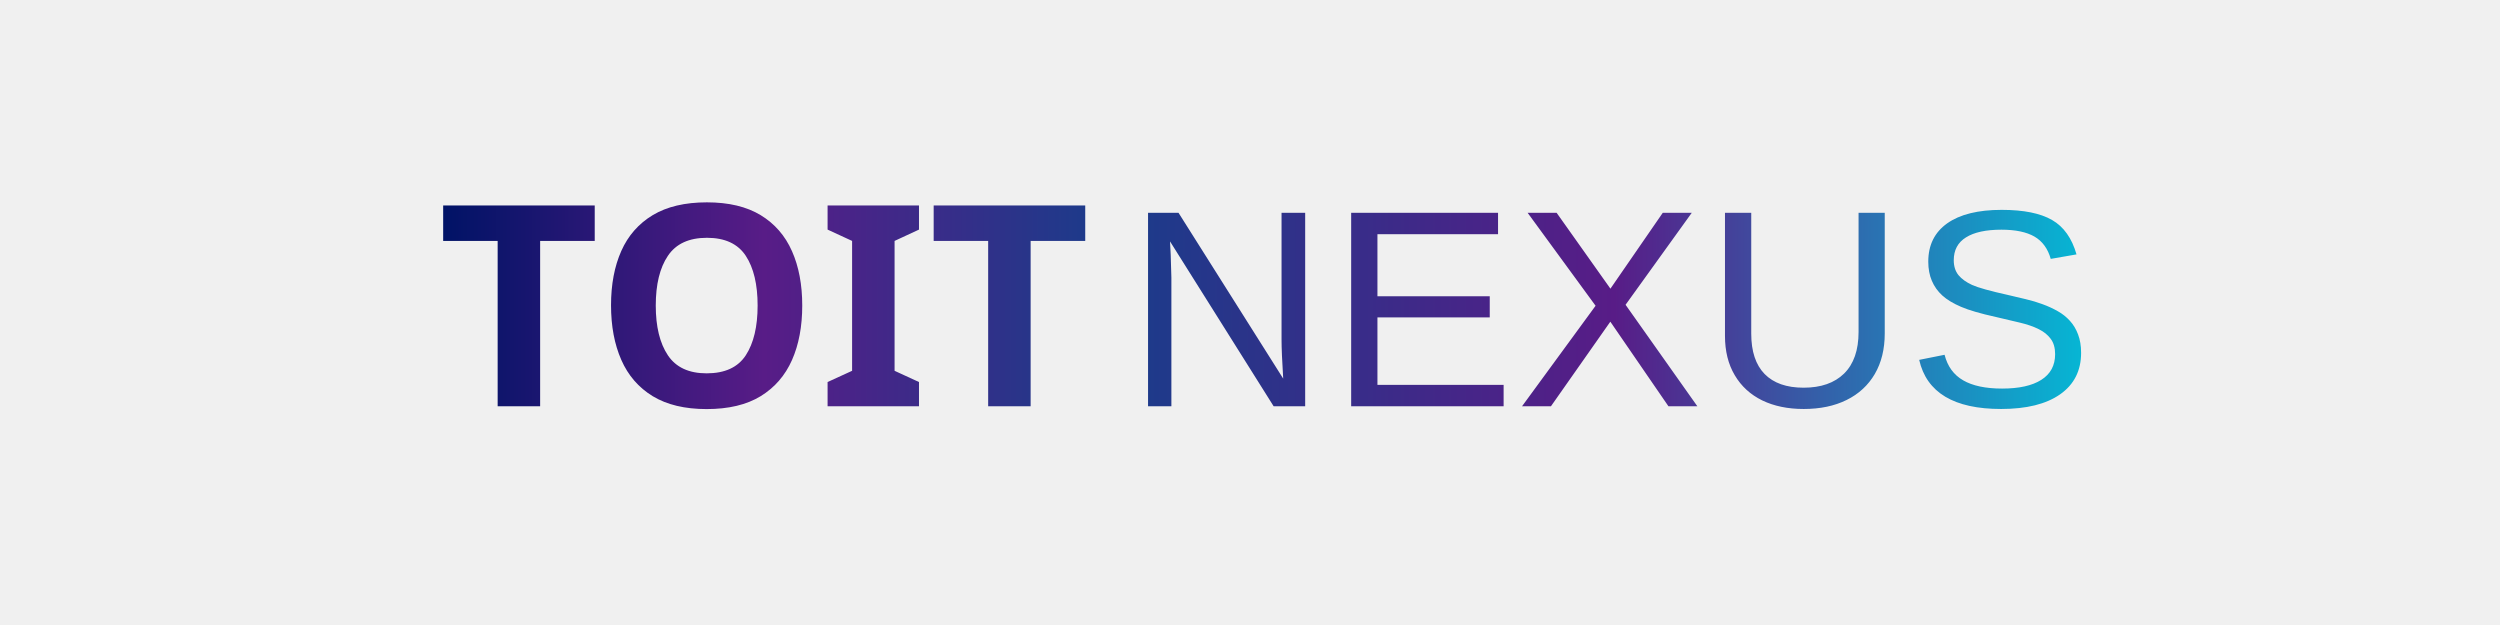
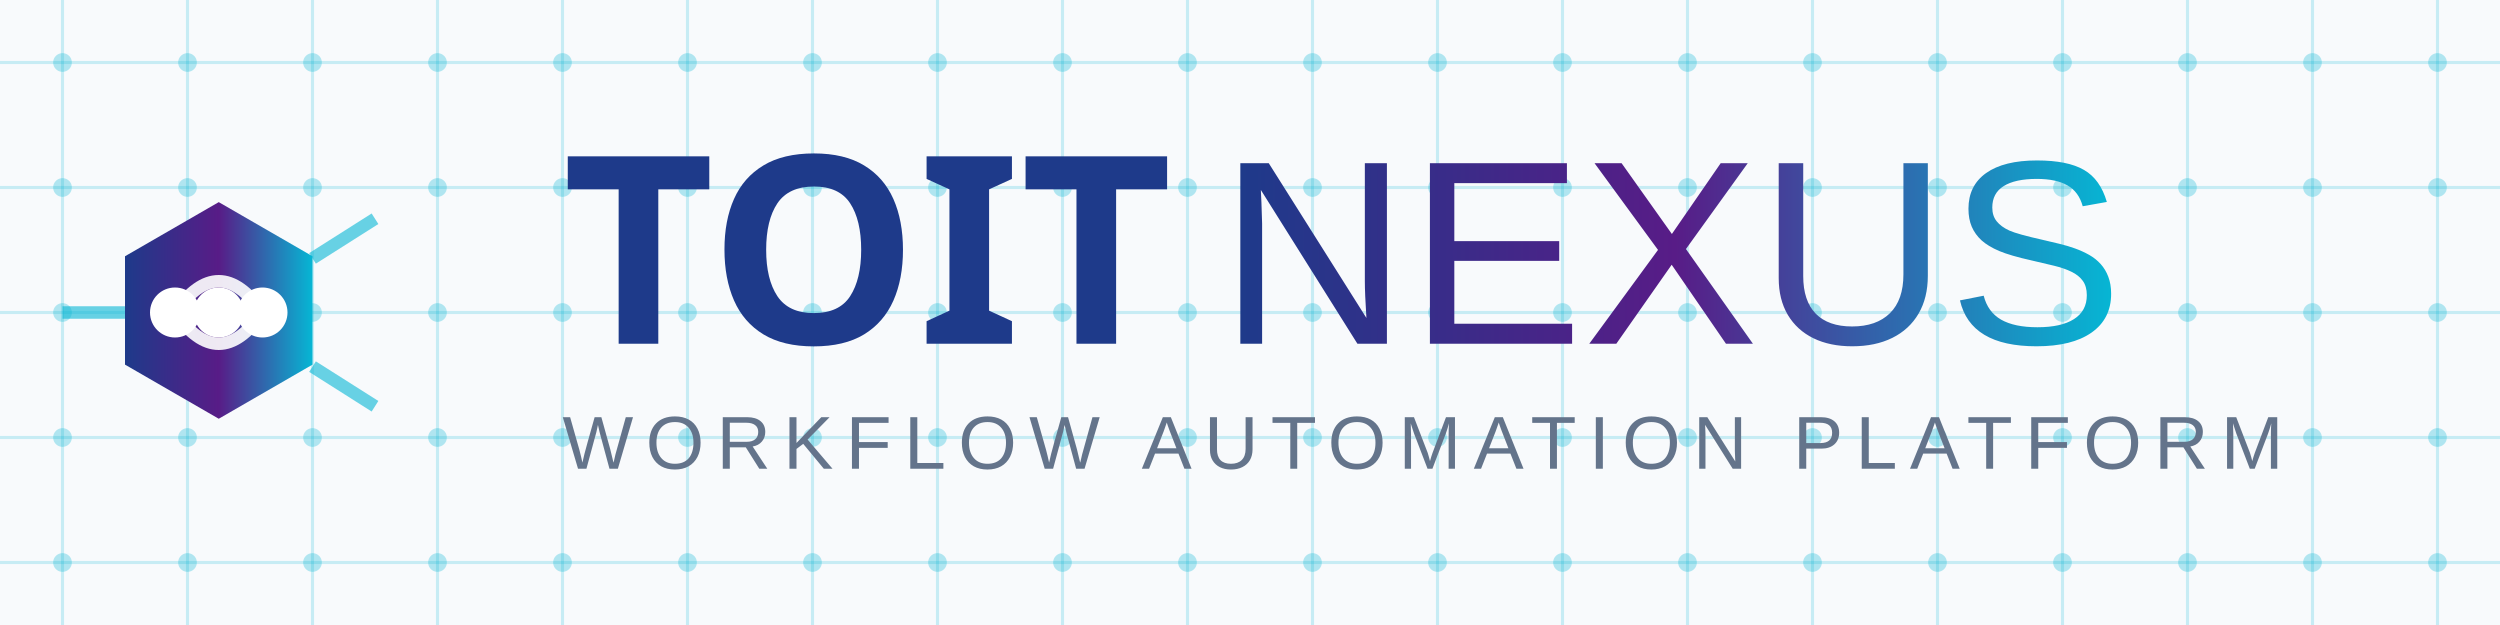
<svg xmlns="http://www.w3.org/2000/svg" viewBox="0 0 400 100">
  <defs>
    <linearGradient id="brandGradient" x1="0%" y1="0%" x2="100%" y2="0%">
      <stop offset="0%" style="stop-color:#1e3a8a;stop-opacity:1" />
      <stop offset="50%" style="stop-color:#581c87;stop-opacity:1" />
      <stop offset="100%" style="stop-color:#06b6d4;stop-opacity:1" />
    </linearGradient>
-     <linearGradient id="brand1Gradient" x1="0%" y1="0%" x2="100%" y2="0%">
-       <stop offset="0%" style="stop-color:#001366ff;stop-opacity:1" />
-       <stop offset="50%" style="stop-color:#581c87;stop-opacity:1" />
-       <stop offset="100%" style="stop-color:#1e3a8a;stop-opacity:1" />
-     </linearGradient>
+     <pattern id="circuitPattern" x="0" y="0" width="20" height="20" patternUnits="userSpaceOnUse">
+       <circle cx="10" cy="10" r="1.5" fill="#06b6d4" opacity="0.3" />
+       <line x1="10" y1="0" x2="10" y2="20" stroke="#06b6d4" stroke-width="0.5" opacity="0.2" />
+       <line x1="0" y1="10" x2="20" y2="10" stroke="#06b6d4" stroke-width="0.5" opacity="0.2" />
+     </pattern>
  </defs>
-   <g transform="translate(105,50)">
-     <text x="-35" y="15" font-family="Arial Black, sans-serif" font-size="45" font-weight="700" fill="url(#brand1Gradient)">
+   <rect width="400" height="100" fill="#f8fafc" />
+   <rect width="400" height="100" fill="url(#circuitPattern)" />
+   <g transform="translate(20,50)">
+     <path d="M 15 0 L 30 -8.66 L 30 -26 L 15 -34.66 L 0 -26 L 0 -8.66 Z" fill="url(#brandGradient)" transform="translate(0,17)" />
+     <g stroke="#ffffff" stroke-width="2" fill="none" stroke-linecap="round">
+       <path d="M 8 0 Q 15 -10 22 0" opacity="0.9" />
+       <path d="M 8 0 Q 15 10 22 0" opacity="0.9" />
+       <circle cx="8" cy="0" r="3" fill="#ffffff" />
+       <circle cx="15" cy="0" r="3" fill="#ffffff" />
+       <circle cx="22" cy="0" r="3" fill="#ffffff" />
+     </g>
+     <g opacity="0.6">
+       <line x1="30" y1="-8.66" x2="40" y2="-15" stroke="#06b6d4" stroke-width="2">
+         <animate attributeName="opacity" values="0.3;1;0.3" dur="2s" repeatCount="indefinite" />
+       </line>
+       <line x1="30" y1="8.66" x2="40" y2="15" stroke="#06b6d4" stroke-width="2">
+         <animate attributeName="opacity" values="0.3;1;0.3" dur="2s" begin="0.5s" repeatCount="indefinite" />
+       </line>
+       <line x1="0" y1="0" x2="-10" y2="0" stroke="#06b6d4" stroke-width="2">
+         <animate attributeName="opacity" values="0.3;1;0.3" dur="2s" begin="1s" repeatCount="indefinite" />
+       </line>
+     </g>
+   </g>
+   <g transform="translate(90,50)">
+     <text x="0" y="5" font-family="Arial Black, sans-serif" font-size="42" font-weight="900" fill="#1e3a8a">
      TOIT
    </text>
-     <text x="75" y="15" font-family="Arial, sans-serif" font-size="45" font-weight="300" fill="url(#brandGradient)">
+     <text x="105" y="5" font-family="Arial, sans-serif" font-size="42" font-weight="300" fill="url(#brandGradient)">
      NEXUS
+     </text>
+     <text x="0" y="25" font-family="Arial, sans-serif" font-size="12" fill="#64748b" letter-spacing="2">
+       WORKFLOW AUTOMATION PLATFORM
    </text>
  </g>
</svg>
